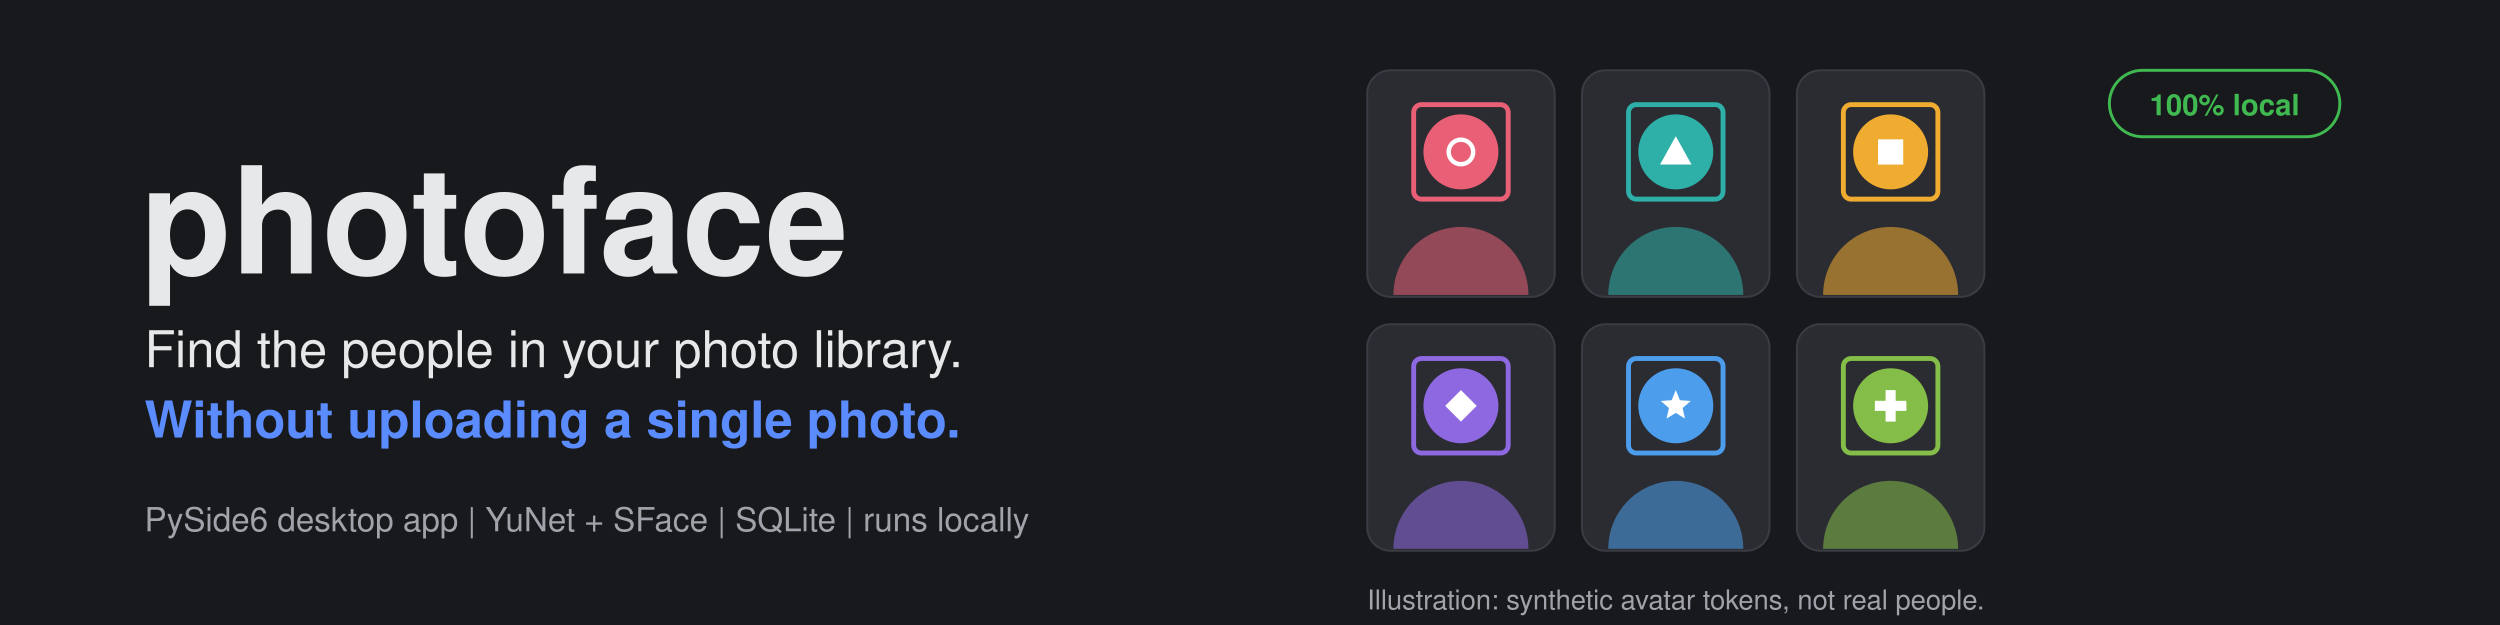
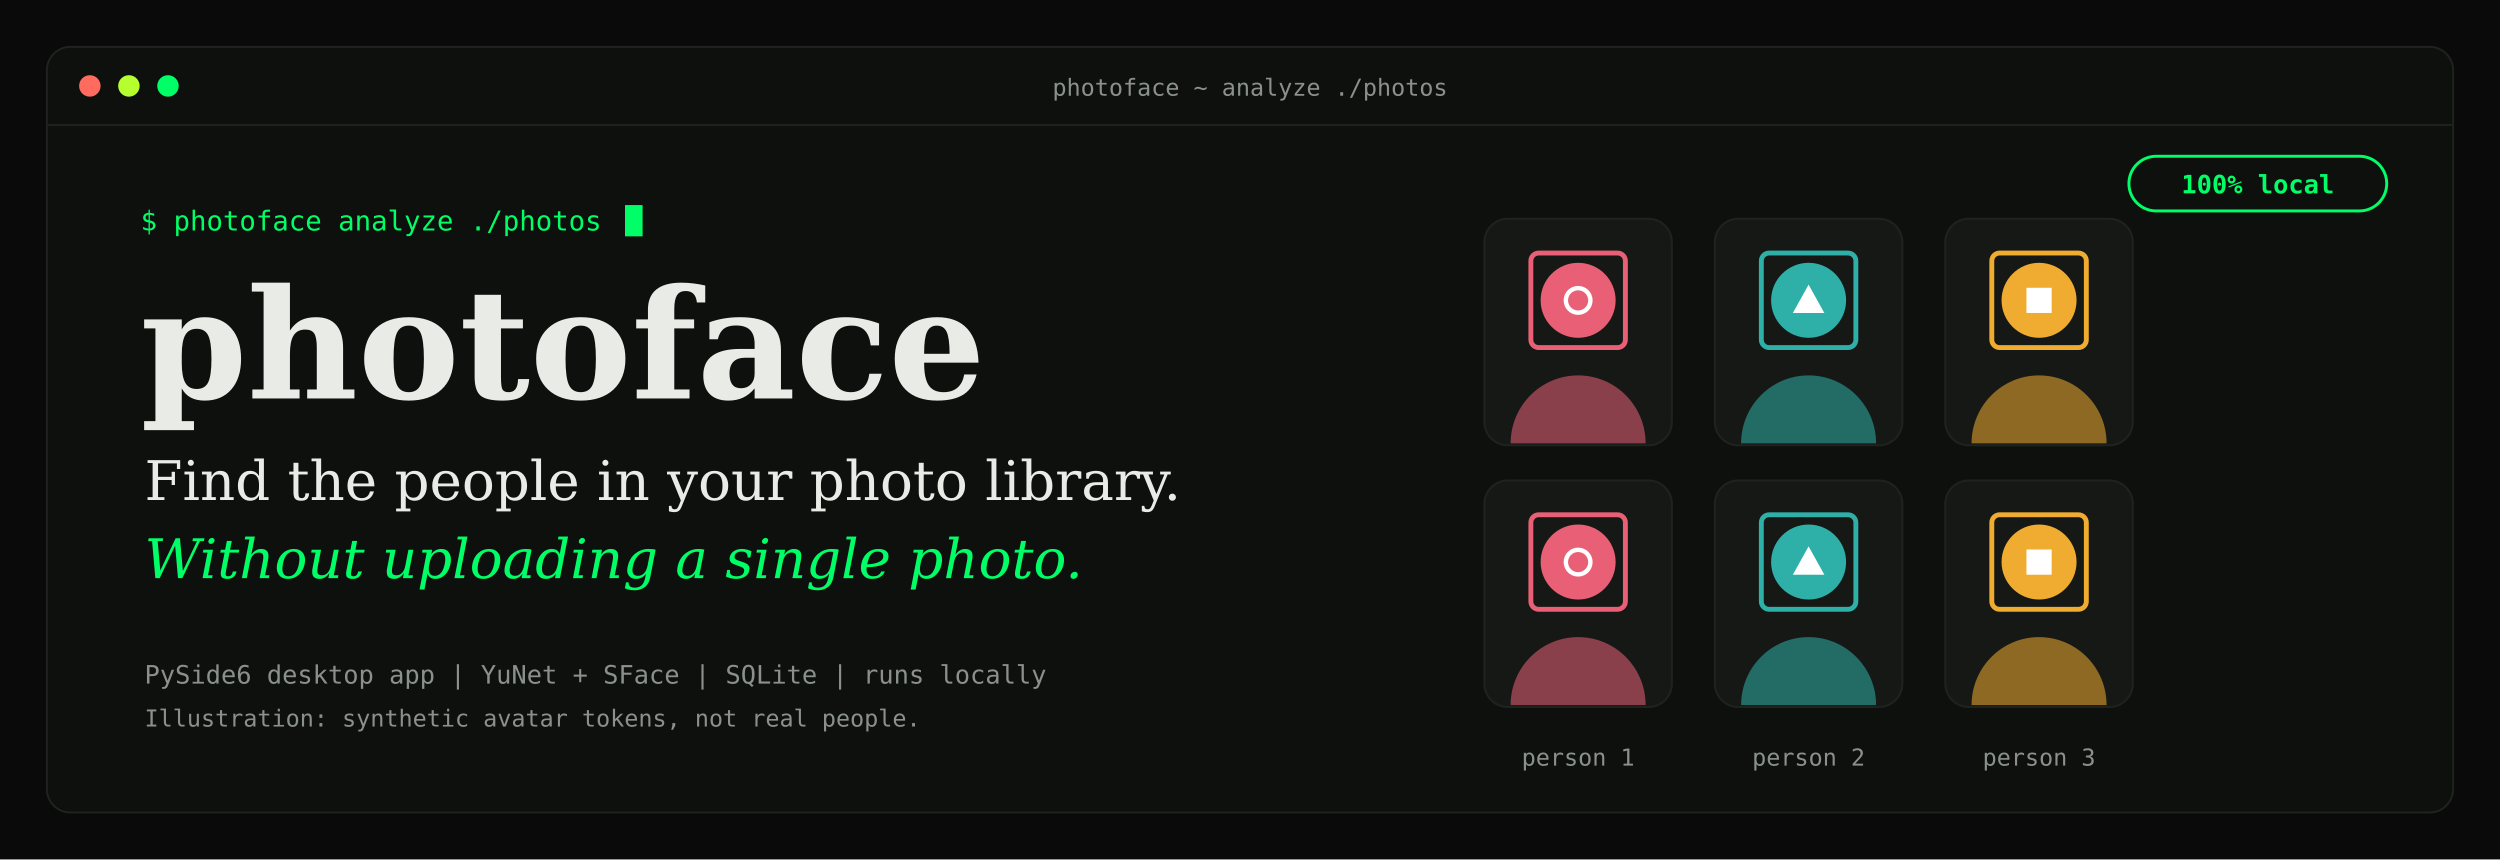
- <svg xmlns="http://www.w3.org/2000/svg" width="1280" height="320" viewBox="0 0 1280 320" role="img" aria-labelledby="t d">
-   <rect width="1280" height="320" fill="#18191c" />
-   <text x="72" y="140" font-family="-apple-system, 'Segoe UI', Helvetica, Arial, sans-serif" font-size="76" font-weight="700" fill="#e7e8ea">photoface</text>
-   <text x="74" y="188" font-family="-apple-system, 'Segoe UI', Helvetica, Arial, sans-serif" font-size="26" fill="#e7e8ea">Find the people in your photo library.</text>
-   <text x="74" y="224" font-family="-apple-system, 'Segoe UI', Helvetica, Arial, sans-serif" font-size="26" fill="#5b8cff" font-weight="600">Without uploading a single photo.</text>
-   <text x="74" y="272" font-family="-apple-system, 'Segoe UI', Helvetica, Arial, sans-serif" font-size="17" fill="#a0a3aa">PySide6 desktop app  |  YuNet + SFace  |  SQLite  |  runs locally</text>
-   <rect x="700" y="36" width="96" height="116" rx="12" fill="#2b2c31" stroke="#3a3c43" />
-   <path d="M713.44 151 A34.56 34.8 0 0 1 782.56 151 Z" fill="#e96076" opacity=".55" />
-   <circle cx="748.0" cy="77.76" r="19.2" fill="#e96076" />
-   <rect x="723.8" y="53.56" width="48.4" height="48.4" rx="4" fill="none" stroke="#e96076" stroke-width="2.5" />
-   <circle cx="748.0" cy="77.8" r="6.29" fill="none" stroke="#fff" stroke-width="2.258" />
-   <rect x="810" y="36" width="96" height="116" rx="12" fill="#2b2c31" stroke="#3a3c43" />
-   <path d="M823.44 151 A34.56 34.8 0 0 1 892.56 151 Z" fill="#2eb0a8" opacity=".55" />
-   <circle cx="858.0" cy="77.76" r="19.2" fill="#2eb0a8" />
-   <rect x="833.8" y="53.56" width="48.4" height="48.4" rx="4" fill="none" stroke="#2eb0a8" stroke-width="2.5" />
-   <polygon fill="#ffffff" points="858.0,69.736 866.064,84.251 849.936,84.251" />
-   <rect x="920" y="36" width="96" height="116" rx="12" fill="#2b2c31" stroke="#3a3c43" />
-   <path d="M933.44 151 A34.56 34.8 0 0 1 1002.56 151 Z" fill="#f0ac30" opacity=".55" />
-   <circle cx="968.0" cy="77.76" r="19.2" fill="#f0ac30" />
-   <rect x="943.8" y="53.56" width="48.4" height="48.4" rx="4" fill="none" stroke="#f0ac30" stroke-width="2.5" />
-   <rect fill="#ffffff" x="961.549" y="71.349" width="12.902" height="12.902" />
-   <rect x="700" y="166" width="96" height="116" rx="12" fill="#2b2c31" stroke="#3a3c43" />
-   <path d="M713.44 281 A34.56 34.8 0 0 1 782.56 281 Z" fill="#8e68e0" opacity=".55" />
-   <circle cx="748.0" cy="207.76" r="19.2" fill="#8e68e0" />
-   <rect x="723.8" y="183.56" width="48.4" height="48.4" rx="4" fill="none" stroke="#8e68e0" stroke-width="2.5" />
-   <polygon fill="#ffffff" points="748.0,199.736 756.064,207.8 748.0,215.864 739.936,207.8" />
-   <rect x="810" y="166" width="96" height="116" rx="12" fill="#2b2c31" stroke="#3a3c43" />
-   <path d="M823.44 281 A34.56 34.8 0 0 1 892.56 281 Z" fill="#4c9eec" opacity=".55" />
-   <circle cx="858.0" cy="207.76" r="19.2" fill="#4c9eec" />
-   <rect x="833.8" y="183.56" width="48.4" height="48.4" rx="4" fill="none" stroke="#4c9eec" stroke-width="2.5" />
-   <polygon fill="#ffffff" points="858.0,199.7 860.1,204.9 865.7,205.3 861.5,208.9 862.7,214.3 858.0,211.4 853.3,214.3 854.5,208.9 850.3,205.3 855.9,204.9" />
-   <rect x="920" y="166" width="96" height="116" rx="12" fill="#2b2c31" stroke="#3a3c43" />
-   <path d="M933.44 281 A34.56 34.8 0 0 1 1002.56 281 Z" fill="#84be48" opacity=".55" />
-   <circle cx="968.0" cy="207.76" r="19.2" fill="#84be48" />
-   <rect x="943.8" y="183.56" width="48.4" height="48.4" rx="4" fill="none" stroke="#84be48" stroke-width="2.5" />
-   <rect fill="#ffffff" x="959.936" y="205.22" width="16.128" height="5.161" />
-   <rect fill="#ffffff" x="965.42" y="199.736" width="5.161" height="16.128" />
-   <text x="700" y="312" font-family="-apple-system, 'Segoe UI', Helvetica, Arial, sans-serif" font-size="14" fill="#a0a3aa">Illustration: synthetic avatar tokens, not real people.</text>
-   <rect x="1080" y="36" width="118" height="34" rx="17" fill="none" stroke="#3fb950" stroke-width="1.5" />
-   <text x="1139" y="59" text-anchor="middle" font-family="-apple-system, 'Segoe UI', Helvetica, Arial, sans-serif" font-size="15" font-weight="600" fill="#3fb950">100% local</text>
+ <svg xmlns="http://www.w3.org/2000/svg" width="1280" height="440" viewBox="0 0 1280 440" role="img" aria-labelledby="t d">
+   <rect width="1280" height="440" fill="#090A09" />
+   <style>.t0{animation:m0 9s ease-in-out infinite}@keyframes m0{0%,58%{transform:translate(0,0)}66%,78%{transform:translate(236px,134px)}90%,100%{transform:translate(0,0)}}.t1{animation:m1 9s ease-in-out infinite}@keyframes m1{0%,58%{transform:translate(0,0)}66%,78%{transform:translate(0px,-134px)}90%,100%{transform:translate(0,0)}}.t2{animation:m2 9s ease-in-out infinite}@keyframes m2{0%,58%{transform:translate(0,0)}66%,78%{transform:translate(0px,134px)}90%,100%{transform:translate(0,0)}}.t3{animation:m3 9s ease-in-out infinite}@keyframes m3{0%,58%{transform:translate(0,0)}66%,78%{transform:translate(118px,-134px)}90%,100%{transform:translate(0,0)}}.t4{animation:m4 9s ease-in-out infinite}@keyframes m4{0%,58%{transform:translate(0,0)}66%,78%{transform:translate(-236px,134px)}90%,100%{transform:translate(0,0)}}.t5{animation:m5 9s ease-in-out infinite}@keyframes m5{0%,58%{transform:translate(0,0)}66%,78%{transform:translate(-118px,-134px)}90%,100%{transform:translate(0,0)}}.cur{animation:bl 1.2s steps(1) infinite}@keyframes bl{50%{opacity:0}}@media (prefers-reduced-motion:reduce){*{animation:none!important}}</style>
+   <rect x="24" y="24" width="1232" height="392" rx="12" fill="#0E100E" stroke="#1F231F" />
+   <path d="M24 64H1256" stroke="#1F231F" />
+   <circle cx="46" cy="44" r="5.5" fill="#FF6B5E" />
+   <circle cx="66" cy="44" r="5.5" fill="#B6FF2E" />
+   <circle cx="86" cy="44" r="5.5" fill="#00FF66" />
+   <text x="640.0" y="49" text-anchor="middle" font-family="'DejaVu Sans Mono', Menlo, Consolas, monospace" font-size="12" fill="#8A918A">photoface ~ analyze ./photos</text>
+   <text x="72" y="118" font-family="'DejaVu Sans Mono', Menlo, Consolas, monospace" font-size="14" fill="#00FF66">$ photoface analyze ./photos</text>
+   <rect class="cur" x="320" y="105" width="9" height="16" fill="#00FF66" />
+   <text x="72" y="204" font-family="Georgia, 'DejaVu Serif', serif" font-size="78" font-weight="700" fill="#E9ECE6">photoface</text>
+   <text x="74" y="256" font-family="Georgia, 'DejaVu Serif', serif" font-size="28" fill="#E9ECE6">Find the people in your photo library.</text>
+   <text x="74" y="296" font-family="Georgia, 'DejaVu Serif', serif" font-size="28" font-style="italic" fill="#00FF66">Without uploading a single photo.</text>
+   <text x="74" y="350" font-family="'DejaVu Sans Mono', Menlo, Consolas, monospace" font-size="13" fill="#8A918A">PySide6 desktop app | YuNet + SFace | SQLite | runs locally</text>
+   <text x="74" y="372" font-family="'DejaVu Sans Mono', Menlo, Consolas, monospace" font-size="12" fill="#8A918A">Illustration: synthetic avatar tokens, not real people.</text>
+   <g class="t0">
+     <rect x="760" y="112" width="96" height="116" rx="12" fill="#151815" stroke="#1F231F" />
+     <path d="M773.44 227 A34.56 34.8 0 0 1 842.56 227 Z" fill="#e96076" opacity=".55" />
+     <circle cx="808.0" cy="153.76" r="19.2" fill="#e96076" />
+     <rect x="783.8" y="129.56" width="48.4" height="48.4" rx="4" fill="none" stroke="#e96076" stroke-width="2.5" />
+     <circle cx="808.0" cy="153.8" r="6.29" fill="none" stroke="#fff" stroke-width="2.258" />
+   </g>
+   <g class="t1">
+     <rect x="760" y="246" width="96" height="116" rx="12" fill="#151815" stroke="#1F231F" />
+     <path d="M773.44 361 A34.56 34.8 0 0 1 842.56 361 Z" fill="#e96076" opacity=".55" />
+     <circle cx="808.0" cy="287.76" r="19.2" fill="#e96076" />
+     <rect x="783.8" y="263.56" width="48.4" height="48.4" rx="4" fill="none" stroke="#e96076" stroke-width="2.5" />
+     <circle cx="808.0" cy="287.8" r="6.29" fill="none" stroke="#fff" stroke-width="2.258" />
+   </g>
+   <g class="t2">
+     <rect x="878" y="112" width="96" height="116" rx="12" fill="#151815" stroke="#1F231F" />
+     <path d="M891.44 227 A34.56 34.8 0 0 1 960.56 227 Z" fill="#2eb0a8" opacity=".55" />
+     <circle cx="926.0" cy="153.76" r="19.2" fill="#2eb0a8" />
+     <rect x="901.8" y="129.56" width="48.4" height="48.4" rx="4" fill="none" stroke="#2eb0a8" stroke-width="2.5" />
+     <polygon fill="#ffffff" points="926.0,145.736 934.064,160.251 917.936,160.251" />
+   </g>
+   <g class="t3">
+     <rect x="878" y="246" width="96" height="116" rx="12" fill="#151815" stroke="#1F231F" />
+     <path d="M891.44 361 A34.56 34.8 0 0 1 960.56 361 Z" fill="#2eb0a8" opacity=".55" />
+     <circle cx="926.0" cy="287.76" r="19.2" fill="#2eb0a8" />
+     <rect x="901.8" y="263.56" width="48.4" height="48.4" rx="4" fill="none" stroke="#2eb0a8" stroke-width="2.5" />
+     <polygon fill="#ffffff" points="926.0,279.736 934.064,294.251 917.936,294.251" />
+   </g>
+   <g class="t4">
+     <rect x="996" y="112" width="96" height="116" rx="12" fill="#151815" stroke="#1F231F" />
+     <path d="M1009.44 227 A34.56 34.8 0 0 1 1078.56 227 Z" fill="#f0ac30" opacity=".55" />
+     <circle cx="1044.0" cy="153.76" r="19.2" fill="#f0ac30" />
+     <rect x="1019.8" y="129.56" width="48.4" height="48.4" rx="4" fill="none" stroke="#f0ac30" stroke-width="2.5" />
+     <rect fill="#ffffff" x="1037.549" y="147.349" width="12.902" height="12.902" />
+   </g>
+   <g class="t5">
+     <rect x="996" y="246" width="96" height="116" rx="12" fill="#151815" stroke="#1F231F" />
+     <path d="M1009.44 361 A34.56 34.8 0 0 1 1078.56 361 Z" fill="#f0ac30" opacity=".55" />
+     <circle cx="1044.0" cy="287.76" r="19.2" fill="#f0ac30" />
+     <rect x="1019.8" y="263.56" width="48.4" height="48.4" rx="4" fill="none" stroke="#f0ac30" stroke-width="2.5" />
+     <rect fill="#ffffff" x="1037.549" y="281.349" width="12.902" height="12.902" />
+   </g>
+   <text x="808.0" y="392" text-anchor="middle" font-family="'DejaVu Sans Mono', Menlo, Consolas, monospace" font-size="12" fill="#8A918A">person 1</text>
+   <text x="926.0" y="392" text-anchor="middle" font-family="'DejaVu Sans Mono', Menlo, Consolas, monospace" font-size="12" fill="#8A918A">person 2</text>
+   <text x="1044.0" y="392" text-anchor="middle" font-family="'DejaVu Sans Mono', Menlo, Consolas, monospace" font-size="12" fill="#8A918A">person 3</text>
+   <rect x="1090" y="80" width="132" height="28" rx="14" fill="none" stroke="#00FF66" stroke-width="1.5" />
+   <text x="1156" y="99" text-anchor="middle" font-family="'DejaVu Sans Mono', Menlo, Consolas, monospace" font-size="13" font-weight="700" fill="#00FF66">100% local</text>
</svg>
